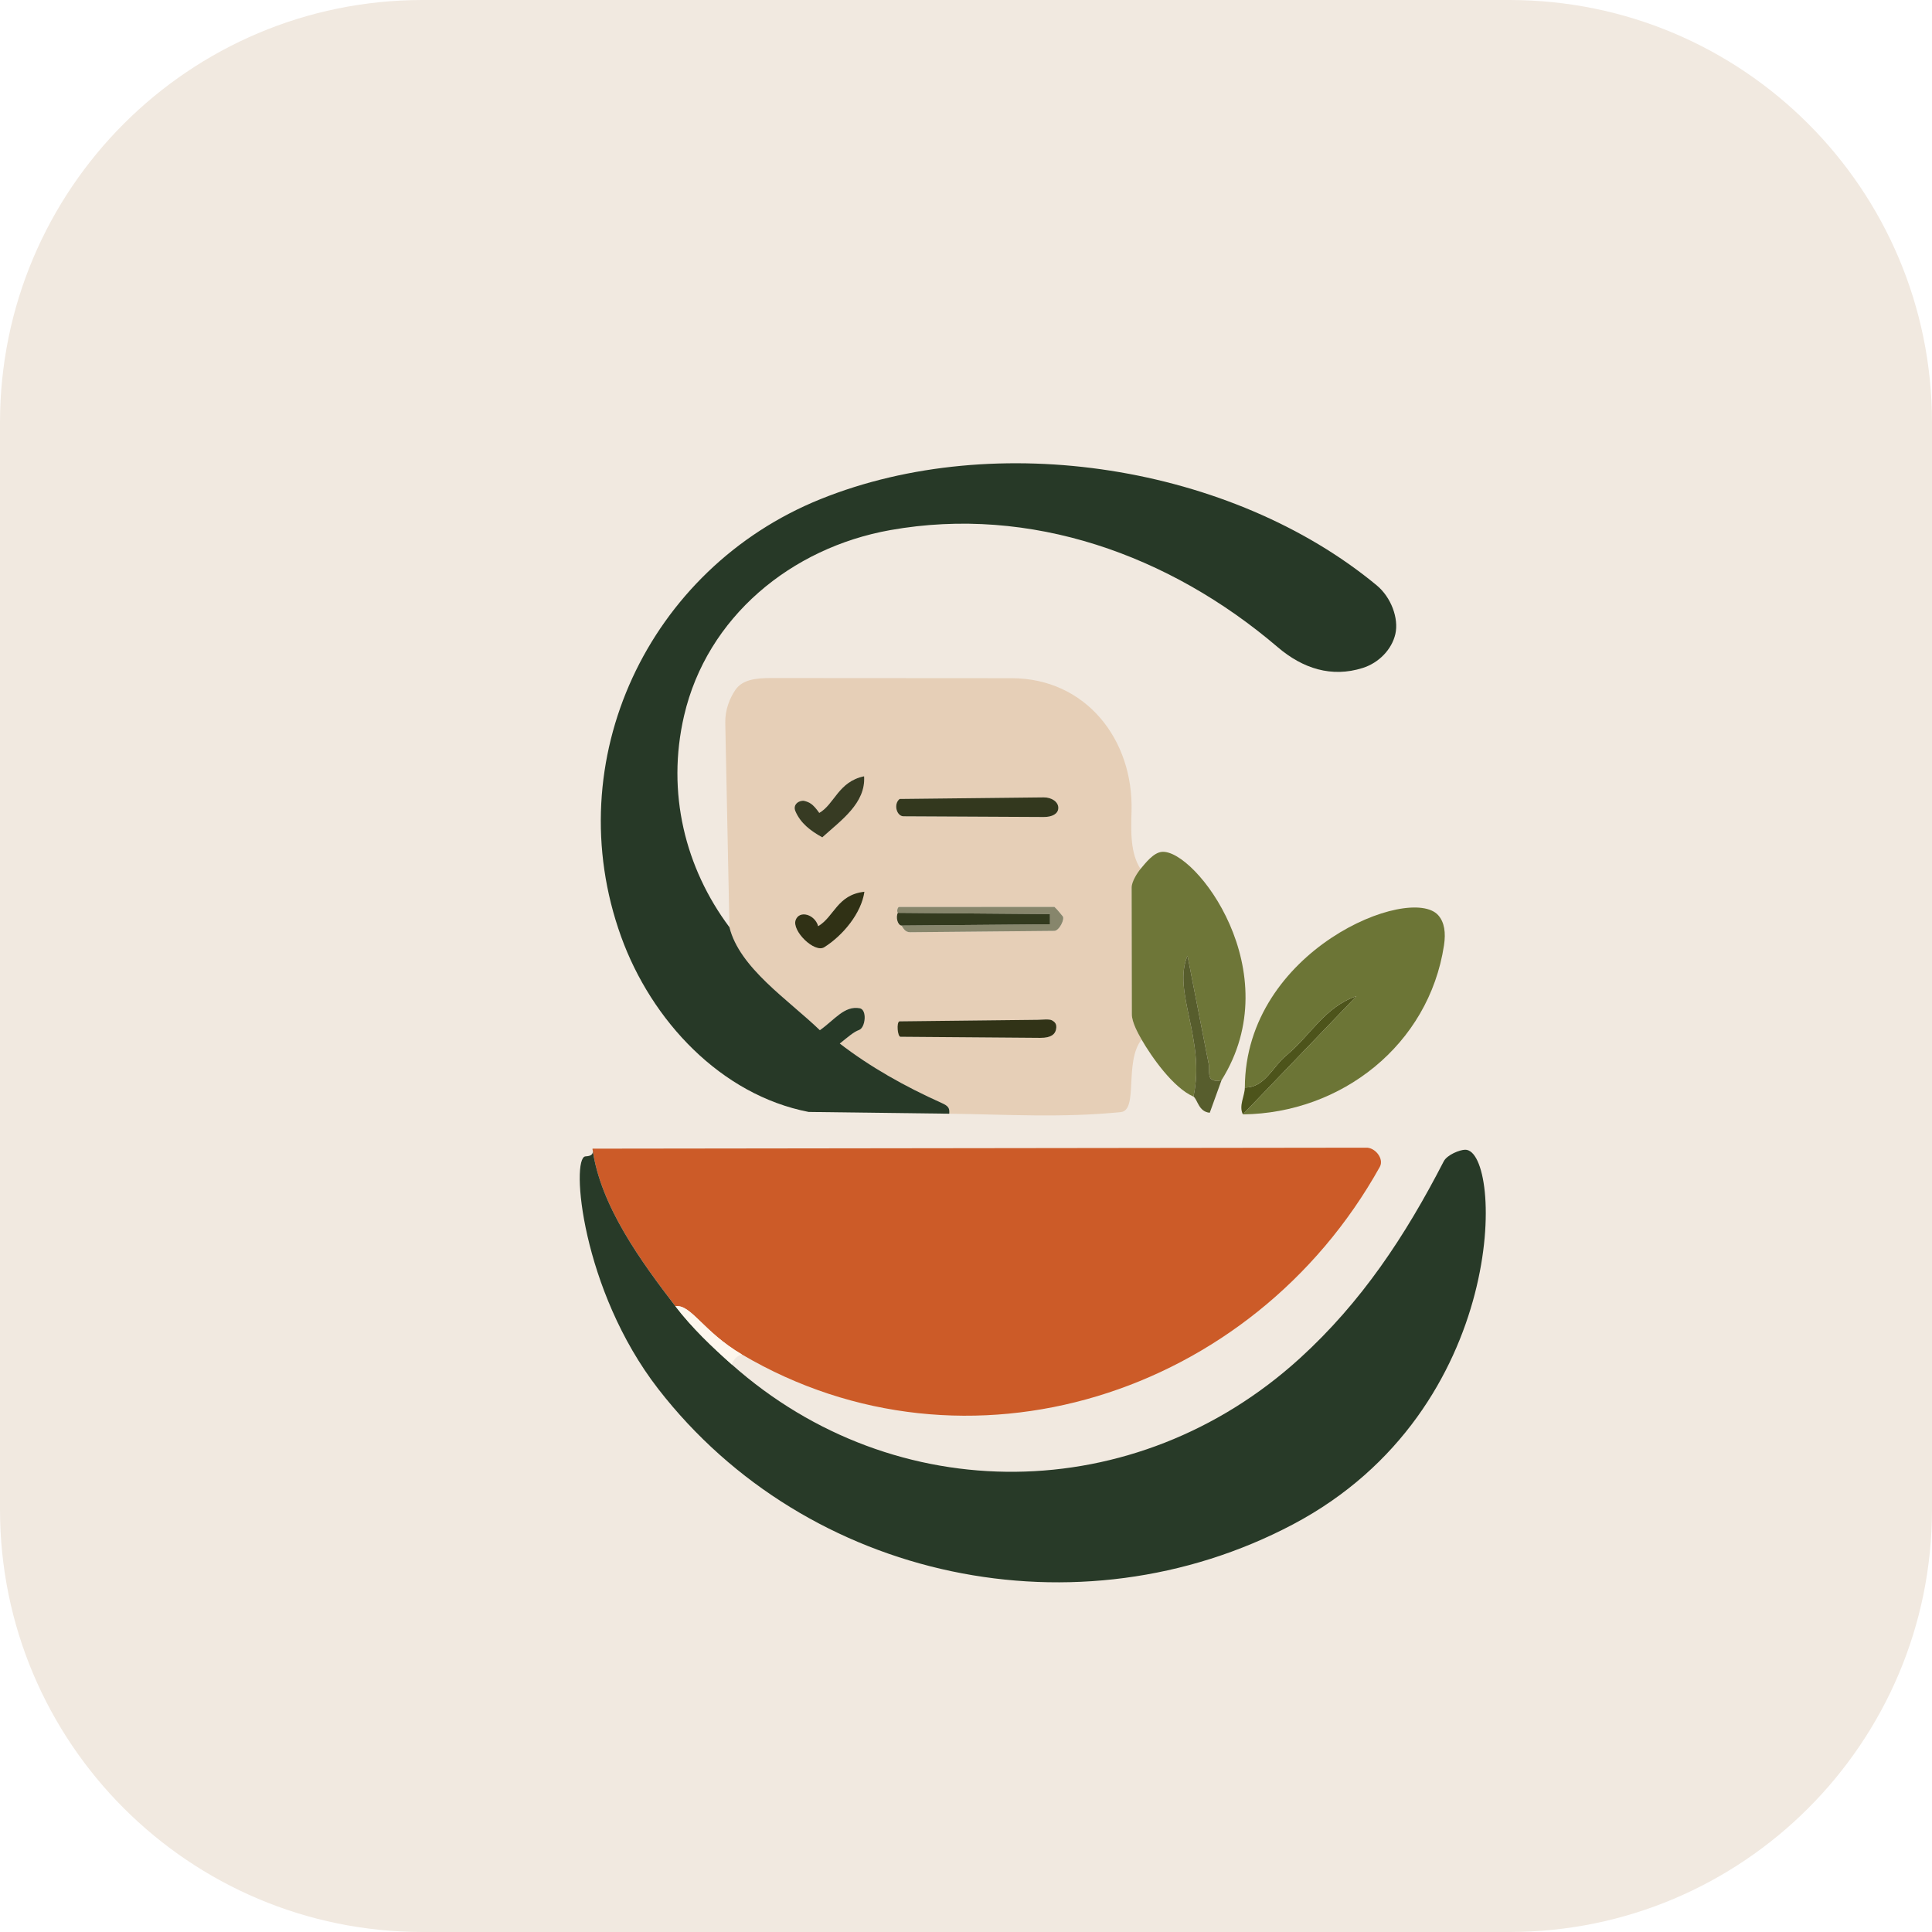
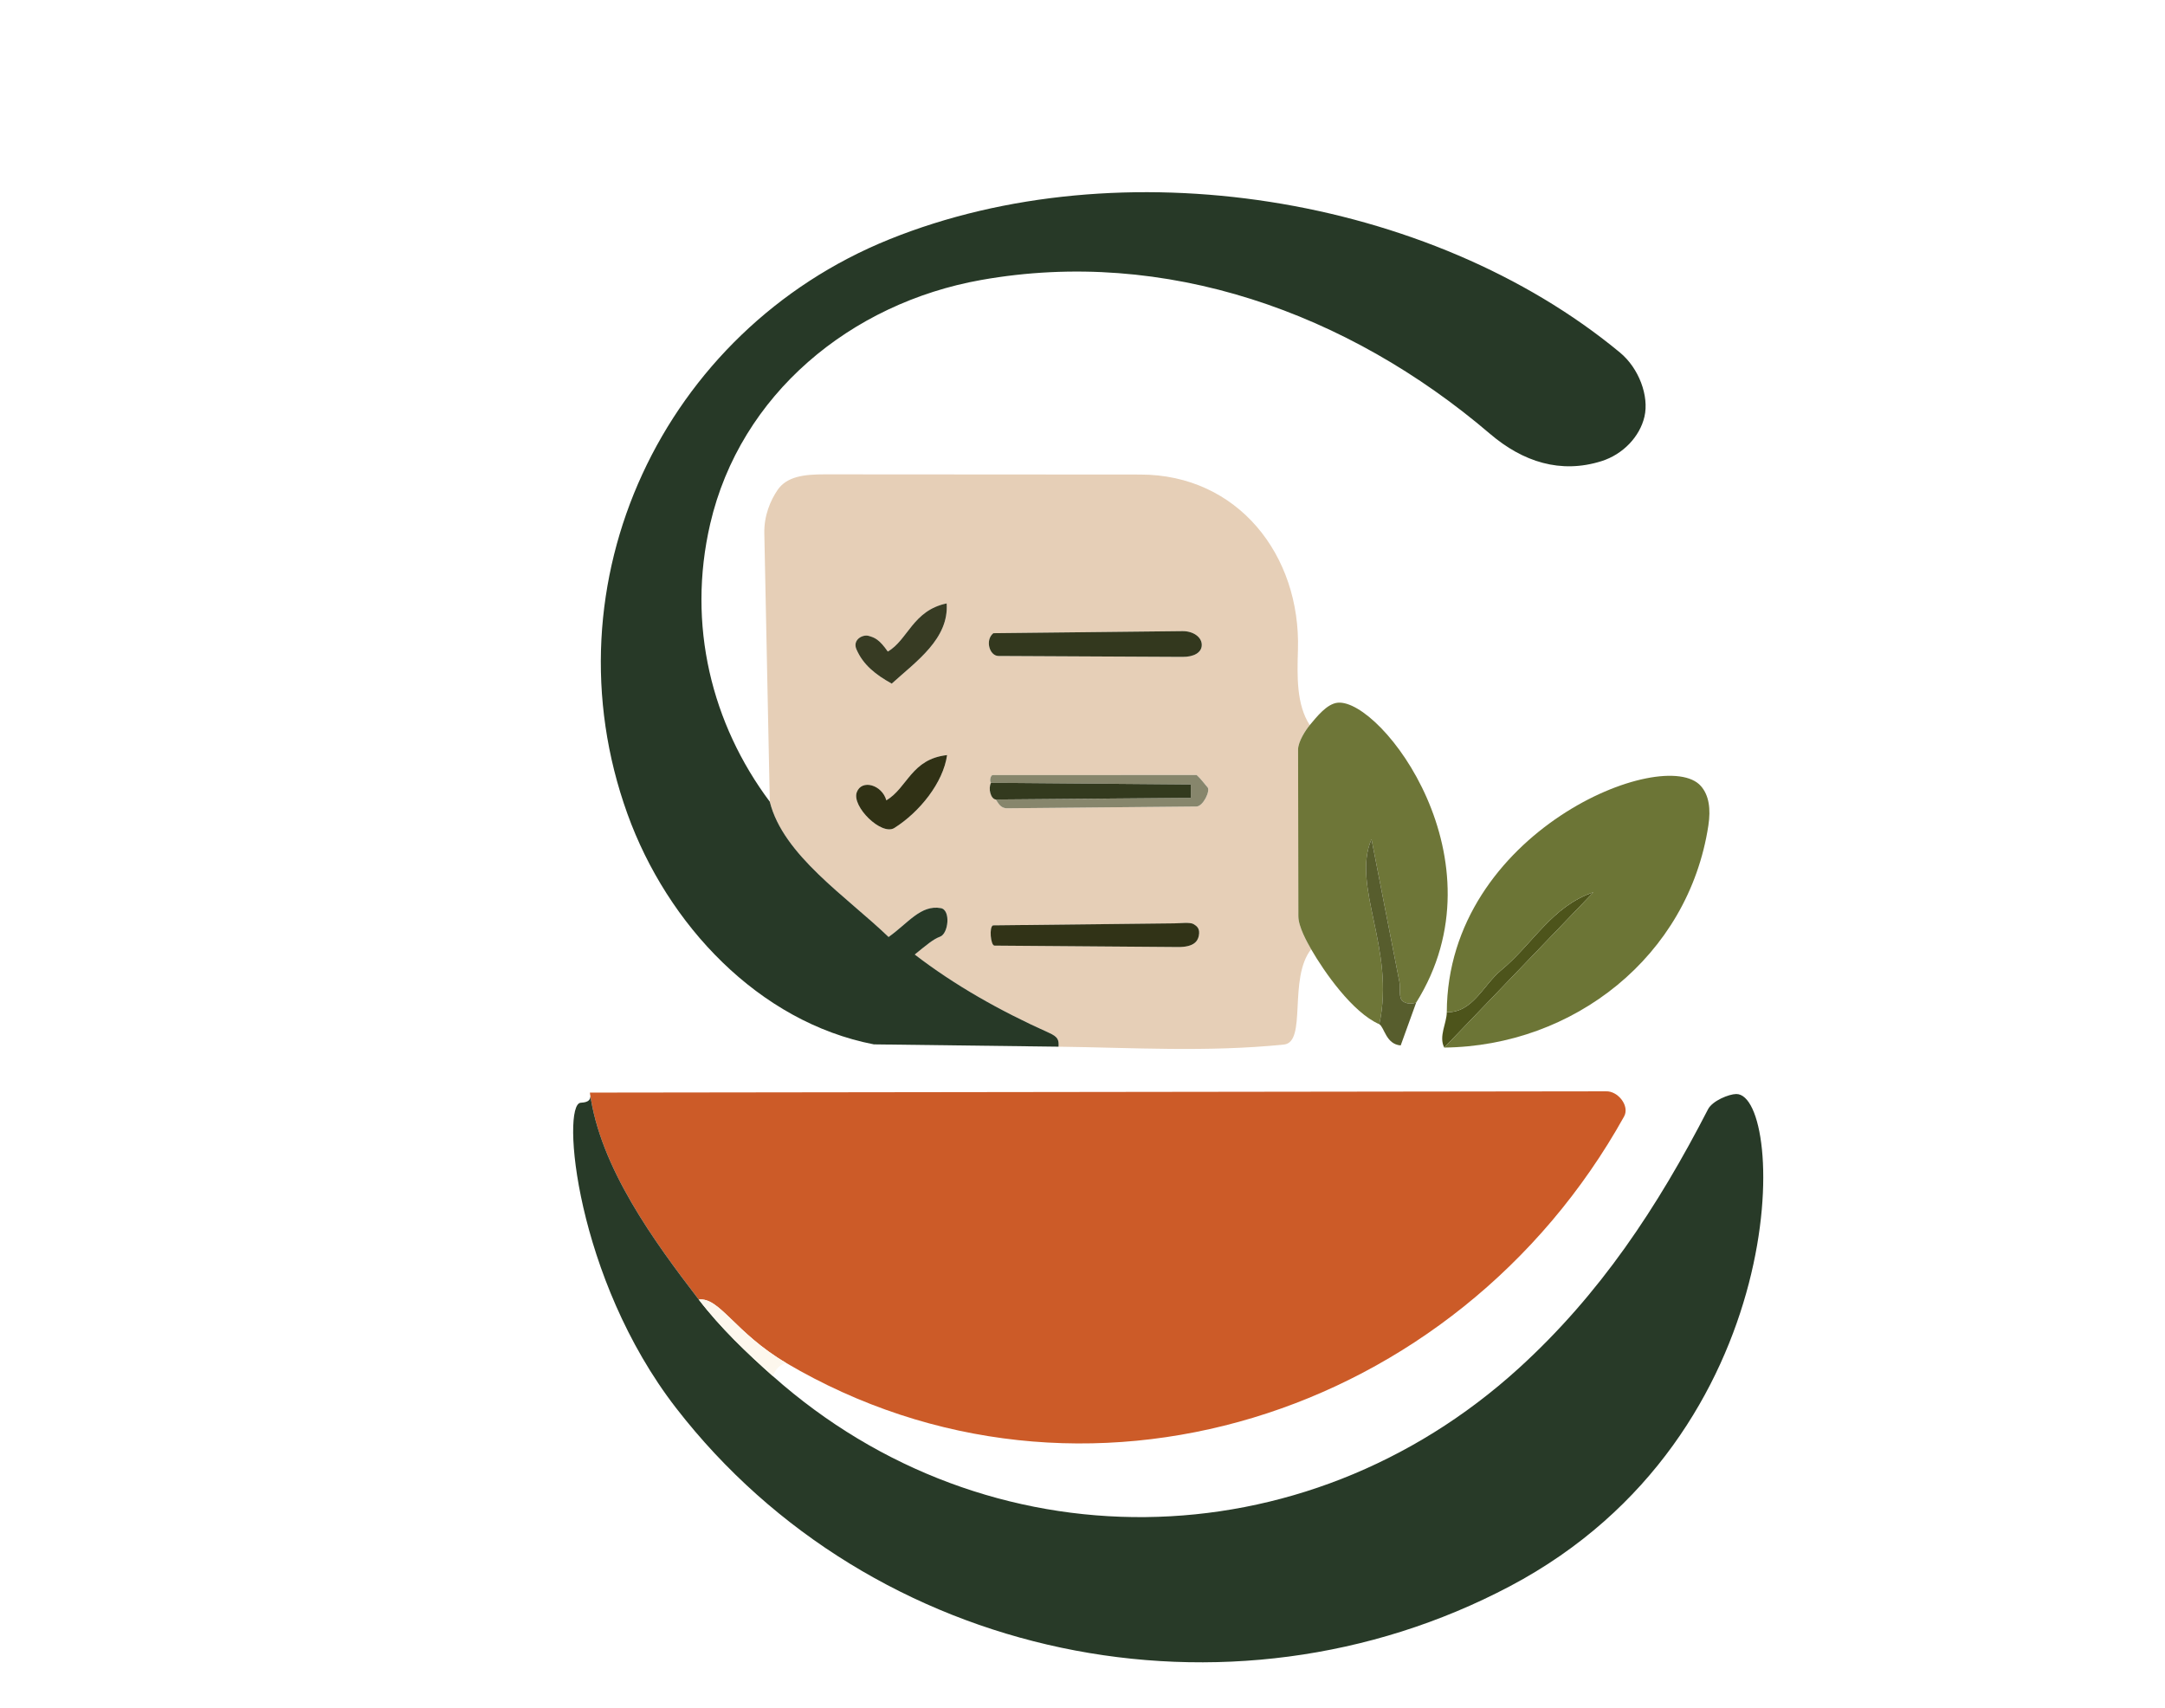
- <svg xmlns="http://www.w3.org/2000/svg" viewBox="0 0 512 512" role="img" aria-label="Speso">
-   <rect width="512" height="512" rx="112" fill="#F1E9E0" />
-   <g transform="translate(38 84) scale(1.68)">
-     <path d="M94.421,163.661 C88.261,160.031 86.413,155.729 83.915,156.043 C78.561,149.053 72.051,140.194 70.843,131.193 C70.843,131.193 192.857,131.041 192.857,131.041 C194.284,130.97 195.75,132.787 195.039,134.065 C174.905,170.226 129.802,184.517 94.421,163.661 Z " fill="rgb(204,91,40)" />
-     <path d="M157.291,87.07 C156.821,87.628 155.888,89.051 155.89,90.001 C155.89,90.001 155.923,110.007 155.923,110.007 C155.925,111.291 156.987,113.159 157.459,113.979 C154.679,117.491 156.989,125.141 154.188,125.425 C144.961,126.361 135.976,125.792 127.124,125.681 C127.174,124.85 127.06,124.499 125.956,124.004 C120.005,121.332 114.605,118.27 109.854,114.613 C111.252,113.488 112.046,112.783 112.903,112.469 C113.904,112.101 114.198,109.258 112.988,109.044 C110.58,108.617 109.09,110.815 106.712,112.509 C101.654,107.643 94.04,102.683 92.446,96.266 C92.446,96.266 91.789,64.042 91.789,64.042 C91.745,61.918 92.513,60.117 93.367,58.852 C94.488,57.193 96.597,56.957 99.023,56.958 C99.023,56.958 136.961,56.982 136.961,56.982 C148.623,56.99 156.227,66.629 155.873,78.05 C155.776,81.19 155.687,84.599 157.291,87.07 Z M107.09,82.087 C110.055,79.396 113.969,76.703 113.689,72.453 C109.615,73.299 109.018,76.864 106.617,78.233 C105.564,76.727 105.013,76.552 104.312,76.351 C103.617,76.151 102.348,76.801 102.853,77.97 C103.664,79.845 105.167,81.016 107.09,82.087 Z M142.027,78.877 C143.339,78.884 144.291,78.388 144.323,77.48 C144.357,76.507 143.301,75.769 142.006,75.783 C142.006,75.783 119.294,76.03 119.294,76.03 C118.278,76.838 118.817,78.761 119.91,78.766 C119.91,78.766 142.027,78.877 142.027,78.877 Z M107.405,99.42 C110.42,97.517 113.263,94.008 113.739,90.666 C109.441,91.136 108.992,94.584 106.443,96.102 C105.931,94.232 103.485,93.526 102.893,95.128 C102.259,96.843 105.876,100.385 107.405,99.42 Z M119.013,93.996 C118.644,94.689 118.985,95.943 119.584,96.001 C119.875,96.377 120.108,97.063 120.965,97.055 C120.965,97.055 143.679,96.841 143.679,96.841 C144.49,96.834 145.388,94.933 145.013,94.531 C144.763,94.263 144.217,93.507 143.713,93.06 C143.713,93.06 119.213,93.067 119.213,93.067 C118.975,93.067 118.792,93.781 119.013,93.996 Z M141.464,113.716 C143.29,113.73 143.817,113.079 143.964,112.388 C144.158,111.48 143.706,111.181 143.338,110.96 C142.917,110.707 141.705,110.863 141.05,110.87 C141.05,110.87 119.258,111.112 119.258,111.112 C118.768,111.26 118.96,113.542 119.427,113.545 C119.427,113.545 141.464,113.716 141.464,113.716 Z " fill="rgb(230,207,183)" />
-     <path d="M70.843,131.193 C72.051,140.194 78.561,149.053 83.915,156.043 C86.54,159.471 89.752,162.515 92.812,165.235 C118.563,188.127 156.549,187.811 182.419,164.27 C192.135,155.428 199.047,144.991 205.115,133.206 C205.651,132.164 207.644,131.372 208.507,131.364 C214.455,131.313 215.662,172.324 181.341,190.46 C147.61,208.284 104.74,199.465 81.204,169.083 C69.097,153.455 67.395,132.648 69.723,132.414 C70.143,132.372 71.168,132.38 70.843,131.193 Z " fill="rgb(40,58,40)" />
-     <path d="M92.446,96.266 C94.04,102.683 101.654,107.643 106.712,112.509 C109.09,110.815 110.58,108.617 112.988,109.044 C114.198,109.258 113.904,112.101 112.903,112.469 C112.046,112.783 111.252,113.488 109.854,114.613 C114.605,118.27 120.005,121.332 125.956,124.004 C127.06,124.499 127.174,124.85 127.124,125.681 C127.124,125.681 104.944,125.403 104.944,125.403 C91.112,122.721 80.14,111.017 75.353,97.733 C65.34,69.953 79.66,39.7 106.788,28.745 C134.57,17.525 171.715,23.428 194.547,42.332 C196.831,44.223 198.059,47.567 197.487,50.029 C196.933,52.416 194.926,54.553 192.33,55.371 C187.43,56.916 182.899,55.475 178.926,52.081 C161.874,37.516 139.946,29.687 117.832,33.618 C102.168,36.404 88.903,47.338 85.29,62.899 C82.471,75.045 85.479,86.952 92.446,96.266 Z " fill="rgb(39,57,39)" />
-     <path d="M170.071,120.391 C169.317,120.614 168.843,120.474 168.481,120.238 C167.932,119.881 168.183,118.54 168.074,117.981 C168.074,117.981 164.706,100.766 164.706,100.766 C162.268,106.439 167.597,113.959 165.643,122.983 C162.425,121.58 159.014,116.679 157.459,113.979 C156.987,113.159 155.925,111.291 155.923,110.007 C155.923,110.007 155.89,90.001 155.89,90.001 C155.888,89.051 156.821,87.628 157.291,87.07 C158.116,86.092 159.352,84.486 160.671,84.376 C165.911,83.94 180.778,103.294 170.071,120.391 Z " fill="rgb(110,118,56)" />
-     <path d="M173.442,125.786 C172.752,124.441 173.743,122.858 173.748,121.546 C176.883,121.593 178.106,118.292 180.288,116.489 C184.097,113.342 186.342,108.839 191.351,107.142 C191.351,107.142 173.442,125.786 173.442,125.786 Z " fill="rgb(77,84,27)" />
-     <path d="M170.071,120.391 C170.071,120.391 168.213,125.53 168.213,125.53 C166.434,125.387 166.27,123.365 165.643,122.983 C167.597,113.959 162.268,106.439 164.706,100.766 C164.706,100.766 168.074,117.981 168.074,117.981 C168.183,118.54 167.932,119.881 168.481,120.238 C168.843,120.474 169.317,120.614 170.071,120.391 Z " fill="rgb(87,93,45)" />
-     <path d="M94.421,163.661 C93.643,163.861 93.131,164.401 92.812,165.235 C89.752,162.515 86.54,159.471 83.915,156.043 C86.413,155.729 88.261,160.031 94.421,163.661 Z " fill="rgb(253,247,237)" />
-     <path d="M173.442,125.786 C173.442,125.786 191.351,107.142 191.351,107.142 C186.342,108.839 184.097,113.342 180.288,116.489 C178.106,118.292 176.883,121.593 173.748,121.546 C173.831,99.834 199.887,89.382 204.268,94.389 C205.23,95.489 205.47,97.11 205.161,99.13 C202.759,114.861 188.941,125.617 173.442,125.786 Z " fill="rgb(108,117,54)" />
-     <path d="M142.027,78.877 C142.027,78.877 119.91,78.766 119.91,78.766 C118.817,78.761 118.278,76.838 119.294,76.03 C119.294,76.03 142.006,75.783 142.006,75.783 C143.301,75.769 144.357,76.507 144.323,77.48 C144.291,78.388 143.339,78.884 142.027,78.877 Z " fill="rgb(51,56,30)" />
-     <path d="M141.464,113.716 C141.464,113.716 119.427,113.545 119.427,113.545 C118.96,113.542 118.768,111.26 119.258,111.112 C119.258,111.112 141.05,110.87 141.05,110.87 C141.705,110.863 142.917,110.707 143.338,110.96 C143.706,111.181 144.158,111.48 143.964,112.388 C143.817,113.079 143.29,113.73 141.464,113.716 Z " fill="rgb(49,51,23)" />
-     <path d="M119.584,96.001 C119.584,96.001 143.011,95.802 143.011,95.802 C143.011,95.802 143.007,94.195 143.007,94.195 C143.007,94.195 119.013,93.996 119.013,93.996 C118.792,93.781 118.975,93.067 119.213,93.067 C119.213,93.067 143.713,93.06 143.713,93.06 C144.217,93.507 144.763,94.263 145.013,94.531 C145.388,94.933 144.49,96.834 143.679,96.841 C143.679,96.841 120.965,97.055 120.965,97.055 C120.108,97.063 119.875,96.377 119.584,96.001 Z " fill="rgb(135,134,108)" />
-     <path d="M119.584,96.001 C118.985,95.943 118.644,94.689 119.013,93.996 C119.013,93.996 143.007,94.195 143.007,94.195 C143.007,94.195 143.011,95.802 143.011,95.802 C143.011,95.802 119.584,96.001 119.584,96.001 Z " fill="rgb(51,58,30)" />
-     <path d="M107.09,82.087 C105.167,81.016 103.664,79.845 102.853,77.97 C102.348,76.801 103.617,76.151 104.312,76.351 C105.013,76.552 105.564,76.727 106.617,78.233 C109.018,76.864 109.615,73.299 113.689,72.453 C113.969,76.703 110.055,79.396 107.09,82.087 Z " fill="rgb(55,59,35)" />
-     <path d="M107.405,99.42 C105.876,100.385 102.259,96.843 102.893,95.128 C103.485,93.526 105.931,94.232 106.443,96.102 C108.992,94.584 109.441,91.136 113.739,90.666 C113.263,94.008 110.42,97.517 107.405,99.42 Z " fill="rgb(48,49,21)" />
-   </g>
+ <svg xmlns="http://www.w3.org/2000/svg" width="260" height="205">
+   <defs>
+ </defs>
+   <path d="M94.421,163.661 C88.261,160.031 86.413,155.729 83.915,156.043 C78.561,149.053 72.051,140.194 70.843,131.193 C70.843,131.193 192.857,131.041 192.857,131.041 C194.284,130.97 195.75,132.787 195.039,134.065 C174.905,170.226 129.802,184.517 94.421,163.661 Z " fill="rgb(204,91,40)" />
+   <path d="M157.291,87.07 C156.821,87.628 155.888,89.051 155.89,90.001 C155.89,90.001 155.923,110.007 155.923,110.007 C155.925,111.291 156.987,113.159 157.459,113.979 C154.679,117.491 156.989,125.141 154.188,125.425 C144.961,126.361 135.976,125.792 127.124,125.681 C127.174,124.85 127.06,124.499 125.956,124.004 C120.005,121.332 114.605,118.27 109.854,114.613 C111.252,113.488 112.046,112.783 112.903,112.469 C113.904,112.101 114.198,109.258 112.988,109.044 C110.58,108.617 109.09,110.815 106.712,112.509 C101.654,107.643 94.04,102.683 92.446,96.266 C92.446,96.266 91.789,64.042 91.789,64.042 C91.745,61.918 92.513,60.117 93.367,58.852 C94.488,57.193 96.597,56.957 99.023,56.958 C99.023,56.958 136.961,56.982 136.961,56.982 C148.623,56.99 156.227,66.629 155.873,78.05 C155.776,81.19 155.687,84.599 157.291,87.07 Z M107.09,82.087 C110.055,79.396 113.969,76.703 113.689,72.453 C109.615,73.299 109.018,76.864 106.617,78.233 C105.564,76.727 105.013,76.552 104.312,76.351 C103.617,76.151 102.348,76.801 102.853,77.97 C103.664,79.845 105.167,81.016 107.09,82.087 Z M142.027,78.877 C143.339,78.884 144.291,78.388 144.323,77.48 C144.357,76.507 143.301,75.769 142.006,75.783 C142.006,75.783 119.294,76.03 119.294,76.03 C118.278,76.838 118.817,78.761 119.91,78.766 C119.91,78.766 142.027,78.877 142.027,78.877 Z M107.405,99.42 C110.42,97.517 113.263,94.008 113.739,90.666 C109.441,91.136 108.992,94.584 106.443,96.102 C105.931,94.232 103.485,93.526 102.893,95.128 C102.259,96.843 105.876,100.385 107.405,99.42 Z M119.013,93.996 C118.644,94.689 118.985,95.943 119.584,96.001 C119.875,96.377 120.108,97.063 120.965,97.055 C120.965,97.055 143.679,96.841 143.679,96.841 C144.49,96.834 145.388,94.933 145.013,94.531 C144.763,94.263 144.217,93.507 143.713,93.06 C143.713,93.06 119.213,93.067 119.213,93.067 C118.975,93.067 118.792,93.781 119.013,93.996 Z M141.464,113.716 C143.29,113.73 143.817,113.079 143.964,112.388 C144.158,111.48 143.706,111.181 143.338,110.96 C142.917,110.707 141.705,110.863 141.05,110.87 C141.05,110.87 119.258,111.112 119.258,111.112 C118.768,111.26 118.96,113.542 119.427,113.545 C119.427,113.545 141.464,113.716 141.464,113.716 Z " fill="rgb(230,207,183)" />
+   <path d="M70.843,131.193 C72.051,140.194 78.561,149.053 83.915,156.043 C86.54,159.471 89.752,162.515 92.812,165.235 C118.563,188.127 156.549,187.811 182.419,164.27 C192.135,155.428 199.047,144.991 205.115,133.206 C205.651,132.164 207.644,131.372 208.507,131.364 C214.455,131.313 215.662,172.324 181.341,190.46 C147.61,208.284 104.74,199.465 81.204,169.083 C69.097,153.455 67.395,132.648 69.723,132.414 C70.143,132.372 71.168,132.38 70.843,131.193 Z " fill="rgb(40,58,40)" />
+   <path d="M92.446,96.266 C94.04,102.683 101.654,107.643 106.712,112.509 C109.09,110.815 110.58,108.617 112.988,109.044 C114.198,109.258 113.904,112.101 112.903,112.469 C112.046,112.783 111.252,113.488 109.854,114.613 C114.605,118.27 120.005,121.332 125.956,124.004 C127.06,124.499 127.174,124.85 127.124,125.681 C127.124,125.681 104.944,125.403 104.944,125.403 C91.112,122.721 80.14,111.017 75.353,97.733 C65.34,69.953 79.66,39.7 106.788,28.745 C134.57,17.525 171.715,23.428 194.547,42.332 C196.831,44.223 198.059,47.567 197.487,50.029 C196.933,52.416 194.926,54.553 192.33,55.371 C187.43,56.916 182.899,55.475 178.926,52.081 C161.874,37.516 139.946,29.687 117.832,33.618 C102.168,36.404 88.903,47.338 85.29,62.899 C82.471,75.045 85.479,86.952 92.446,96.266 Z " fill="rgb(39,57,39)" />
+   <path d="M170.071,120.391 C169.317,120.614 168.843,120.474 168.481,120.238 C167.932,119.881 168.183,118.54 168.074,117.981 C168.074,117.981 164.706,100.766 164.706,100.766 C162.268,106.439 167.597,113.959 165.643,122.983 C162.425,121.58 159.014,116.679 157.459,113.979 C156.987,113.159 155.925,111.291 155.923,110.007 C155.923,110.007 155.89,90.001 155.89,90.001 C155.888,89.051 156.821,87.628 157.291,87.07 C158.116,86.092 159.352,84.486 160.671,84.376 C165.911,83.94 180.778,103.294 170.071,120.391 Z " fill="rgb(110,118,56)" />
+   <path d="M173.442,125.786 C172.752,124.441 173.743,122.858 173.748,121.546 C176.883,121.593 178.106,118.292 180.288,116.489 C184.097,113.342 186.342,108.839 191.351,107.142 C191.351,107.142 173.442,125.786 173.442,125.786 Z " fill="rgb(77,84,27)" />
+   <path d="M170.071,120.391 C170.071,120.391 168.213,125.53 168.213,125.53 C166.434,125.387 166.27,123.365 165.643,122.983 C167.597,113.959 162.268,106.439 164.706,100.766 C164.706,100.766 168.074,117.981 168.074,117.981 C168.183,118.54 167.932,119.881 168.481,120.238 C168.843,120.474 169.317,120.614 170.071,120.391 Z " fill="rgb(87,93,45)" />
+   <path d="M94.421,163.661 C93.643,163.861 93.131,164.401 92.812,165.235 C89.752,162.515 86.54,159.471 83.915,156.043 C86.413,155.729 88.261,160.031 94.421,163.661 Z " fill="rgb(253,247,237)" />
+   <path d="M173.442,125.786 C173.442,125.786 191.351,107.142 191.351,107.142 C186.342,108.839 184.097,113.342 180.288,116.489 C178.106,118.292 176.883,121.593 173.748,121.546 C173.831,99.834 199.887,89.382 204.268,94.389 C205.23,95.489 205.47,97.11 205.161,99.13 C202.759,114.861 188.941,125.617 173.442,125.786 Z " fill="rgb(108,117,54)" />
+   <path d="M142.027,78.877 C142.027,78.877 119.91,78.766 119.91,78.766 C118.817,78.761 118.278,76.838 119.294,76.03 C119.294,76.03 142.006,75.783 142.006,75.783 C143.301,75.769 144.357,76.507 144.323,77.48 C144.291,78.388 143.339,78.884 142.027,78.877 Z " fill="rgb(51,56,30)" />
+   <path d="M141.464,113.716 C141.464,113.716 119.427,113.545 119.427,113.545 C118.96,113.542 118.768,111.26 119.258,111.112 C119.258,111.112 141.05,110.87 141.05,110.87 C141.705,110.863 142.917,110.707 143.338,110.96 C143.706,111.181 144.158,111.48 143.964,112.388 C143.817,113.079 143.29,113.73 141.464,113.716 Z " fill="rgb(49,51,23)" />
+   <path d="M119.584,96.001 C119.584,96.001 143.011,95.802 143.011,95.802 C143.011,95.802 143.007,94.195 143.007,94.195 C143.007,94.195 119.013,93.996 119.013,93.996 C118.792,93.781 118.975,93.067 119.213,93.067 C119.213,93.067 143.713,93.06 143.713,93.06 C144.217,93.507 144.763,94.263 145.013,94.531 C145.388,94.933 144.49,96.834 143.679,96.841 C143.679,96.841 120.965,97.055 120.965,97.055 C120.108,97.063 119.875,96.377 119.584,96.001 Z " fill="rgb(135,134,108)" />
+   <path d="M119.584,96.001 C118.985,95.943 118.644,94.689 119.013,93.996 C119.013,93.996 143.007,94.195 143.007,94.195 C143.007,94.195 143.011,95.802 143.011,95.802 C143.011,95.802 119.584,96.001 119.584,96.001 Z " fill="rgb(51,58,30)" />
+   <path d="M107.09,82.087 C105.167,81.016 103.664,79.845 102.853,77.97 C102.348,76.801 103.617,76.151 104.312,76.351 C105.013,76.552 105.564,76.727 106.617,78.233 C109.018,76.864 109.615,73.299 113.689,72.453 C113.969,76.703 110.055,79.396 107.09,82.087 Z " fill="rgb(55,59,35)" />
+   <path d="M107.405,99.42 C105.876,100.385 102.259,96.843 102.893,95.128 C103.485,93.526 105.931,94.232 106.443,96.102 C108.992,94.584 109.441,91.136 113.739,90.666 C113.263,94.008 110.42,97.517 107.405,99.42 Z " fill="rgb(48,49,21)" />
</svg>
